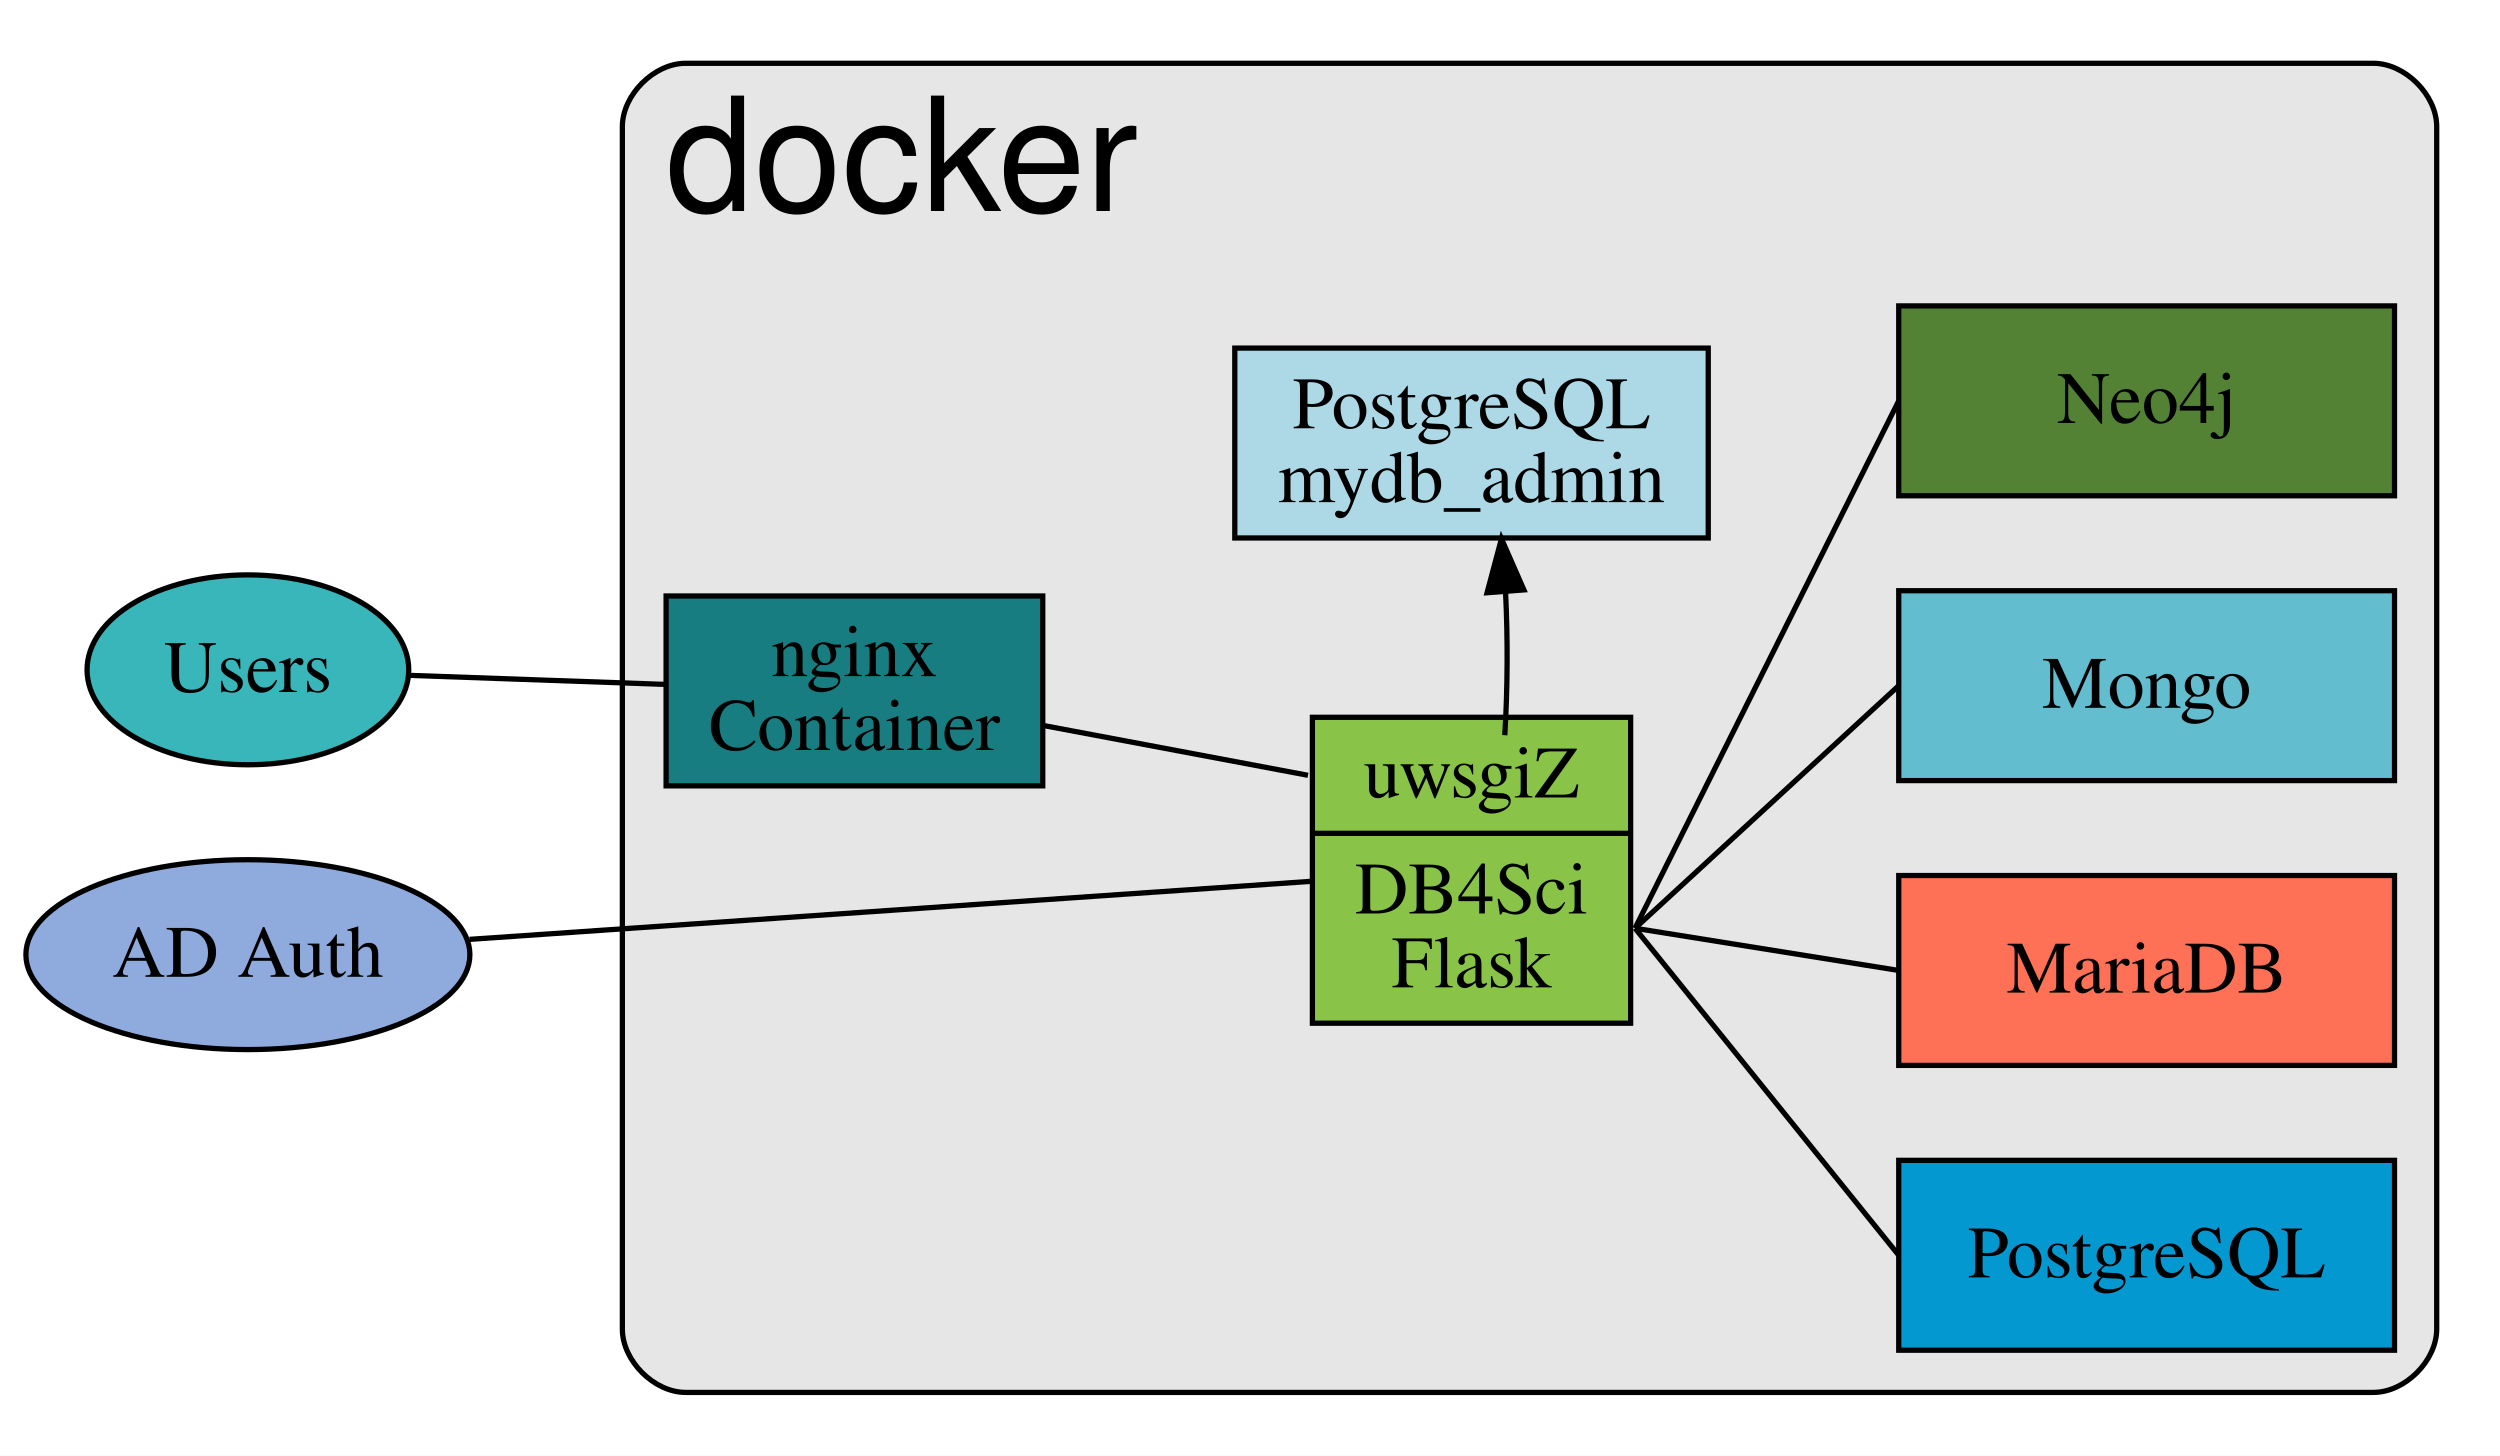
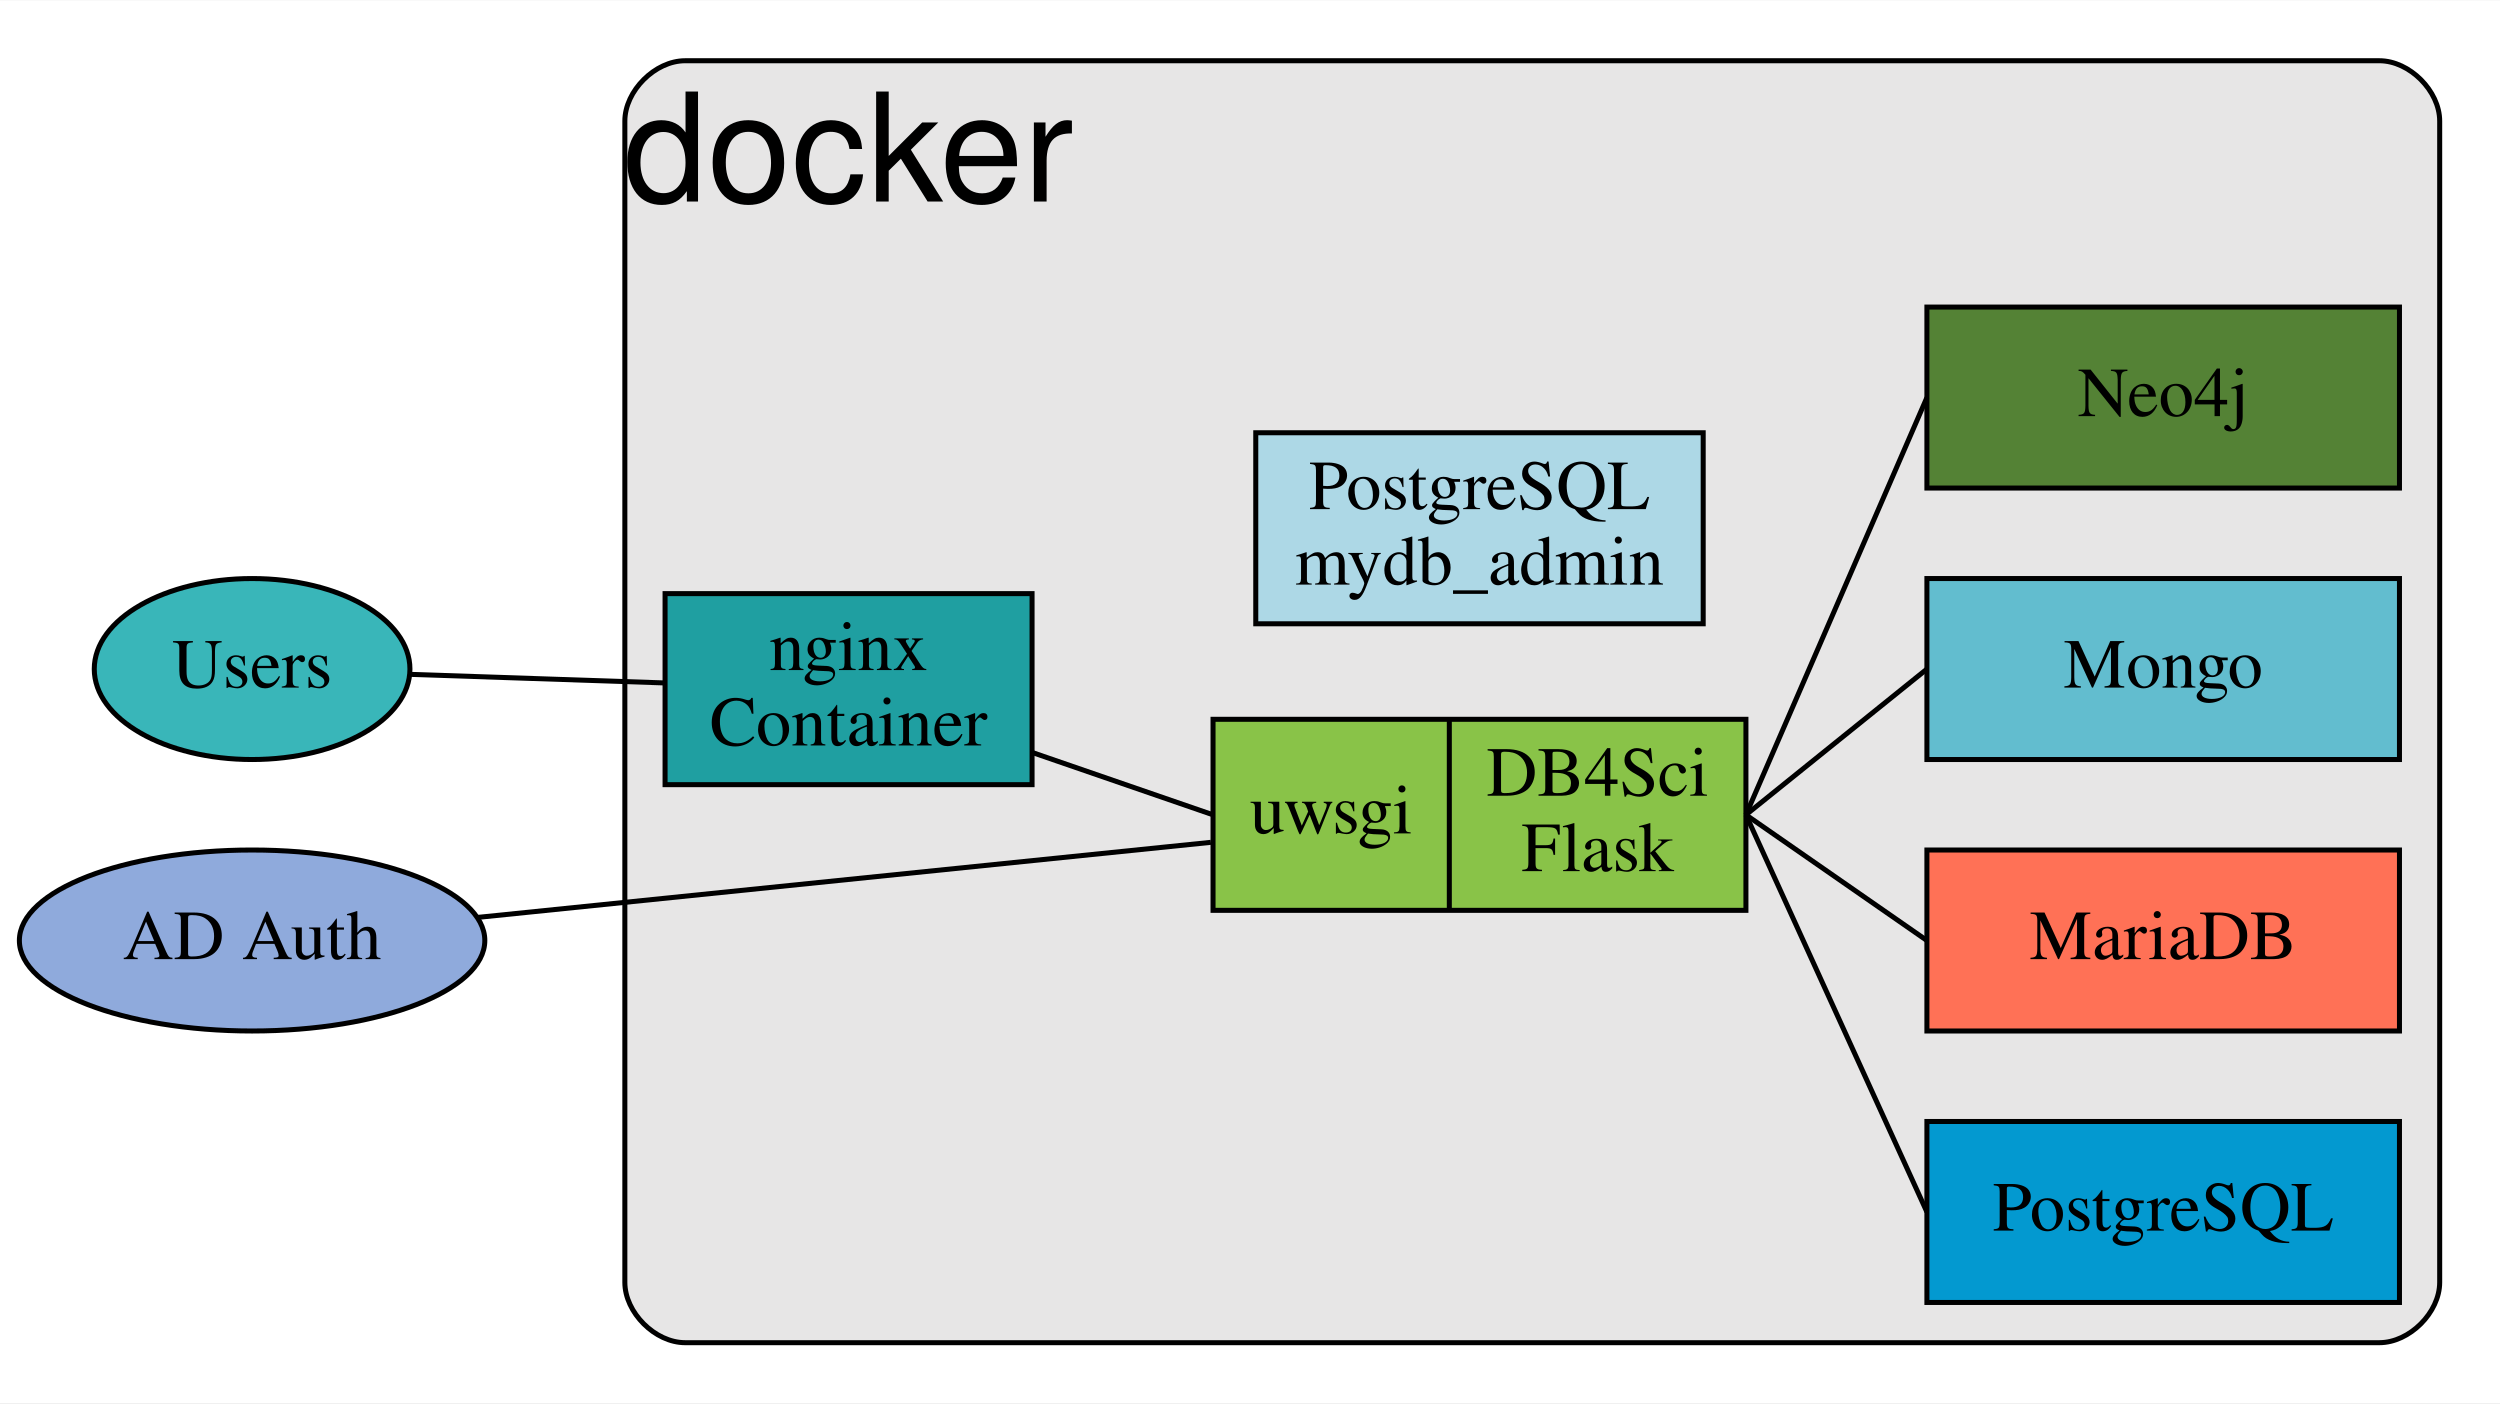
- <svg xmlns="http://www.w3.org/2000/svg" width="474pt" height="276pt" viewBox="0.00 0.00 474.00 276.00">
-   <g id="graph0" class="graph" transform="scale(1 1) rotate(0) translate(4 272)">
-     <polygon fill="white" stroke="none" points="-4,4 -4,-272 470,-272 470,4 -4,4" />
+ <svg xmlns="http://www.w3.org/2000/svg" width="497pt" height="279pt" viewBox="0.00 0.00 497.29 279.00">
+   <g id="graph0" class="graph" transform="scale(1 1) rotate(0) translate(4 275)">
+     <polygon fill="#ffffff" stroke="transparent" points="-4,4 -4,-275 493.292,-275 493.292,4 -4,4" />
    <g id="clust2" class="cluster">
-       <path fill="#e7e6e6" stroke="black" d="M126,-8C126,-8 446,-8 446,-8 452,-8 458,-14 458,-20 458,-20 458,-248 458,-248 458,-254 452,-260 446,-260 446,-260 126,-260 126,-260 120,-260 114,-254 114,-248 114,-248 114,-20 114,-20 114,-14 120,-8 126,-8" />
-       <text text-anchor="middle" x="167.022" y="-232" font-family="Helvetica,sans-Serif" font-size="30.00">docker</text>
+       <path fill="#e7e6e6" stroke="#000000" d="M132.292,-8C132.292,-8 469.292,-8 469.292,-8 475.292,-8 481.292,-14 481.292,-20 481.292,-20 481.292,-251 481.292,-251 481.292,-257 475.292,-263 469.292,-263 469.292,-263 132.292,-263 132.292,-263 126.292,-263 120.292,-257 120.292,-251 120.292,-251 120.292,-20 120.292,-20 120.292,-14 126.292,-8 132.292,-8" />
+       <text text-anchor="middle" x="164.792" y="-235" font-family="Helvetica,sans-Serif" font-size="30.00" fill="#000000">docker</text>
    </g>
    <g id="node1" class="node">
-       <ellipse fill="#39b6b9" stroke="black" cx="43" cy="-145" rx="30.495" ry="18" />
-       <text text-anchor="middle" x="43" y="-140.8" font-family="Times,serif" font-size="14.00">Users</text>
+       <ellipse fill="#39b6b9" stroke="#000000" cx="46.146" cy="-142" rx="31.396" ry="18" />
+       <text text-anchor="middle" x="46.146" y="-138.3" font-family="Times,serif" font-size="14.00" fill="#000000">Users</text>
    </g>
    <g id="node9" class="node">
-       <polygon fill="#187d80" stroke="black" points="193.707,-159 122.293,-159 122.293,-123 193.707,-123 193.707,-159" />
-       <text text-anchor="middle" x="158" y="-143.8" font-family="Times,serif" font-size="14.00">nginx</text>
-       <text text-anchor="middle" x="158" y="-129.8" font-family="Times,serif" font-size="14.00">Container</text>
+       <polygon fill="#1f9fa1" stroke="#000000" points="201.292,-157 128.292,-157 128.292,-119 201.292,-119 201.292,-157" />
+       <text text-anchor="middle" x="164.792" y="-141.8" font-family="Times,serif" font-size="14.00" fill="#000000">nginx</text>
+       <text text-anchor="middle" x="164.792" y="-126.8" font-family="Times,serif" font-size="14.00" fill="#000000">Container</text>
    </g>
    <g id="edge7" class="edge">
-       <path fill="none" stroke="black" d="M73.394,-143.959C88.304,-143.432 106.514,-142.787 122.128,-142.234" />
+       <path fill="none" stroke="#000000" d="M77.319,-140.949C92.835,-140.426 111.697,-139.79 127.927,-139.243" />
    </g>
    <g id="node2" class="node">
-       <ellipse fill="#8faadc" stroke="black" cx="43" cy="-91" rx="42.089" ry="18" />
-       <text text-anchor="middle" x="43" y="-86.8" font-family="Times,serif" font-size="14.00">AD Auth</text>
+       <ellipse fill="#8faadc" stroke="#000000" cx="46.146" cy="-88" rx="46.292" ry="18" />
+       <text text-anchor="middle" x="46.146" y="-84.3" font-family="Times,serif" font-size="14.00" fill="#000000">AD Auth</text>
    </g>
    <g id="node3" class="node">
-       <polygon fill="#89c348" stroke="black" points="244.831,-78 244.831,-136 305.169,-136 305.169,-78 244.831,-78" />
-       <text text-anchor="middle" x="275" y="-120.8" font-family="Times,serif" font-size="14.00">uwsgiZ</text>
-       <polyline fill="none" stroke="black" points="244.831,-114 305.169,-114 " />
-       <text text-anchor="middle" x="275" y="-98.8" font-family="Times,serif" font-size="14.00">DB4Sci</text>
-       <text text-anchor="middle" x="275" y="-84.8" font-family="Times,serif" font-size="14.00">Flask</text>
+       <polygon fill="#89c348" stroke="#000000" points="237.292,-94 237.292,-132 343.292,-132 343.292,-94 237.292,-94" />
+       <text text-anchor="middle" x="260.792" y="-109.3" font-family="Times,serif" font-size="14.00" fill="#000000">uwsgi</text>
+       <polyline fill="none" stroke="#000000" points="284.292,-94 284.292,-132 " />
+       <text text-anchor="middle" x="313.792" y="-116.8" font-family="Times,serif" font-size="14.00" fill="#000000">DB4Sci</text>
+       <text text-anchor="middle" x="313.792" y="-101.8" font-family="Times,serif" font-size="14.00" fill="#000000">Flask</text>
    </g>
    <g id="edge8" class="edge">
-       <path fill="none" stroke="black" d="M85.013,-93.897C131.108,-97.076 203.951,-102.1 244.749,-104.914" />
+       <path fill="none" stroke="#000000" d="M90.926,-92.585C132.087,-96.8 193.164,-103.054 236.859,-107.529" />
    </g>
    <g id="node4" class="node">
-       <polygon fill="lightblue" stroke="black" points="319.883,-206 230.117,-206 230.117,-170 319.883,-170 319.883,-206" />
-       <text text-anchor="middle" x="275" y="-190.8" font-family="Times,serif" font-size="14.00">PostgreSQL</text>
-       <text text-anchor="middle" x="275" y="-176.8" font-family="Times,serif" font-size="14.00">mydb_admin</text>
-     </g>
-     <g id="edge2" class="edge">
-       <path fill="none" stroke="black" d="M281.455,-159.7C281.893,-150.898 281.843,-141.199 281.304,-132.604" />
-       <polygon fill="black" stroke="black" points="277.951,-159.62 280.678,-169.858 284.931,-160.154 277.951,-159.62" />
+       <polygon fill="#add8e6" stroke="#000000" points="334.792,-189 245.792,-189 245.792,-151 334.792,-151 334.792,-189" />
+       <text text-anchor="middle" x="290.292" y="-173.8" font-family="Times,serif" font-size="14.00" fill="#000000">PostgreSQL</text>
+       <text text-anchor="middle" x="290.292" y="-158.8" font-family="Times,serif" font-size="14.00" fill="#000000">mydb_admin</text>
    </g>
    <g id="node5" class="node">
-       <polygon fill="#0399d0" stroke="black" points="450,-52 356,-52 356,-16 450,-16 450,-52" />
-       <text text-anchor="middle" x="403" y="-29.8" font-family="Times,serif" font-size="14.00">PostgreSQL</text>
+       <polygon fill="#0399d0" stroke="#000000" points="473.292,-52 379.292,-52 379.292,-16 473.292,-16 473.292,-52" />
+       <text text-anchor="middle" x="426.292" y="-30.3" font-family="Times,serif" font-size="14.00" fill="#000000">PostgreSQL</text>
    </g>
    <g id="edge6" class="edge">
-       <path fill="none" stroke="black" d="M306,-96C306,-96 356,-34 356,-34" />
+       <path fill="none" stroke="#000000" d="M343.292,-113C343.292,-113 379.292,-34 379.292,-34" />
    </g>
    <g id="node6" class="node">
-       <polygon fill="#ff7156" stroke="black" points="450,-106 356,-106 356,-70 450,-70 450,-106" />
-       <text text-anchor="middle" x="403" y="-83.8" font-family="Times,serif" font-size="14.00">MariaDB</text>
+       <polygon fill="#ff7156" stroke="#000000" points="473.292,-106 379.292,-106 379.292,-70 473.292,-70 473.292,-106" />
+       <text text-anchor="middle" x="426.292" y="-84.3" font-family="Times,serif" font-size="14.00" fill="#000000">MariaDB</text>
    </g>
    <g id="edge5" class="edge">
-       <path fill="none" stroke="black" d="M306,-96C306,-96 356,-88 356,-88" />
+       <path fill="none" stroke="#000000" d="M343.292,-113C343.292,-113 379.292,-88 379.292,-88" />
    </g>
    <g id="node7" class="node">
-       <polygon fill="#62bdcf" stroke="black" points="450,-160 356,-160 356,-124 450,-124 450,-160" />
-       <text text-anchor="middle" x="403" y="-137.8" font-family="Times,serif" font-size="14.00">Mongo</text>
+       <polygon fill="#62bdcf" stroke="#000000" points="473.292,-160 379.292,-160 379.292,-124 473.292,-124 473.292,-160" />
+       <text text-anchor="middle" x="426.292" y="-138.3" font-family="Times,serif" font-size="14.00" fill="#000000">Mongo</text>
    </g>
    <g id="edge4" class="edge">
-       <path fill="none" stroke="black" d="M306,-96C306,-96 356,-142 356,-142" />
+       <path fill="none" stroke="#000000" d="M343.292,-113C343.292,-113 379.292,-142 379.292,-142" />
    </g>
    <g id="node8" class="node">
-       <polygon fill="#548235" stroke="black" points="450,-214 356,-214 356,-178 450,-178 450,-214" />
-       <text text-anchor="middle" x="403" y="-191.8" font-family="Times,serif" font-size="14.00">Neo4j</text>
+       <polygon fill="#548235" stroke="#000000" points="473.292,-214 379.292,-214 379.292,-178 473.292,-178 473.292,-214" />
+       <text text-anchor="middle" x="426.292" y="-192.3" font-family="Times,serif" font-size="14.00" fill="#000000">Neo4j</text>
    </g>
    <g id="edge3" class="edge">
-       <path fill="none" stroke="black" d="M306,-96C306,-96 356,-196 356,-196" />
+       <path fill="none" stroke="#000000" d="M343.292,-113C343.292,-113 379.292,-196 379.292,-196" />
    </g>
    <g id="edge1" class="edge">
-       <path fill="none" stroke="black" d="M194.063,-134.4C217.478,-129.992 244,-125 244,-125" />
+       <path fill="none" stroke="#000000" d="M201.467,-125.353C219.449,-119.153 237.292,-113 237.292,-113" />
    </g>
  </g>
</svg>
